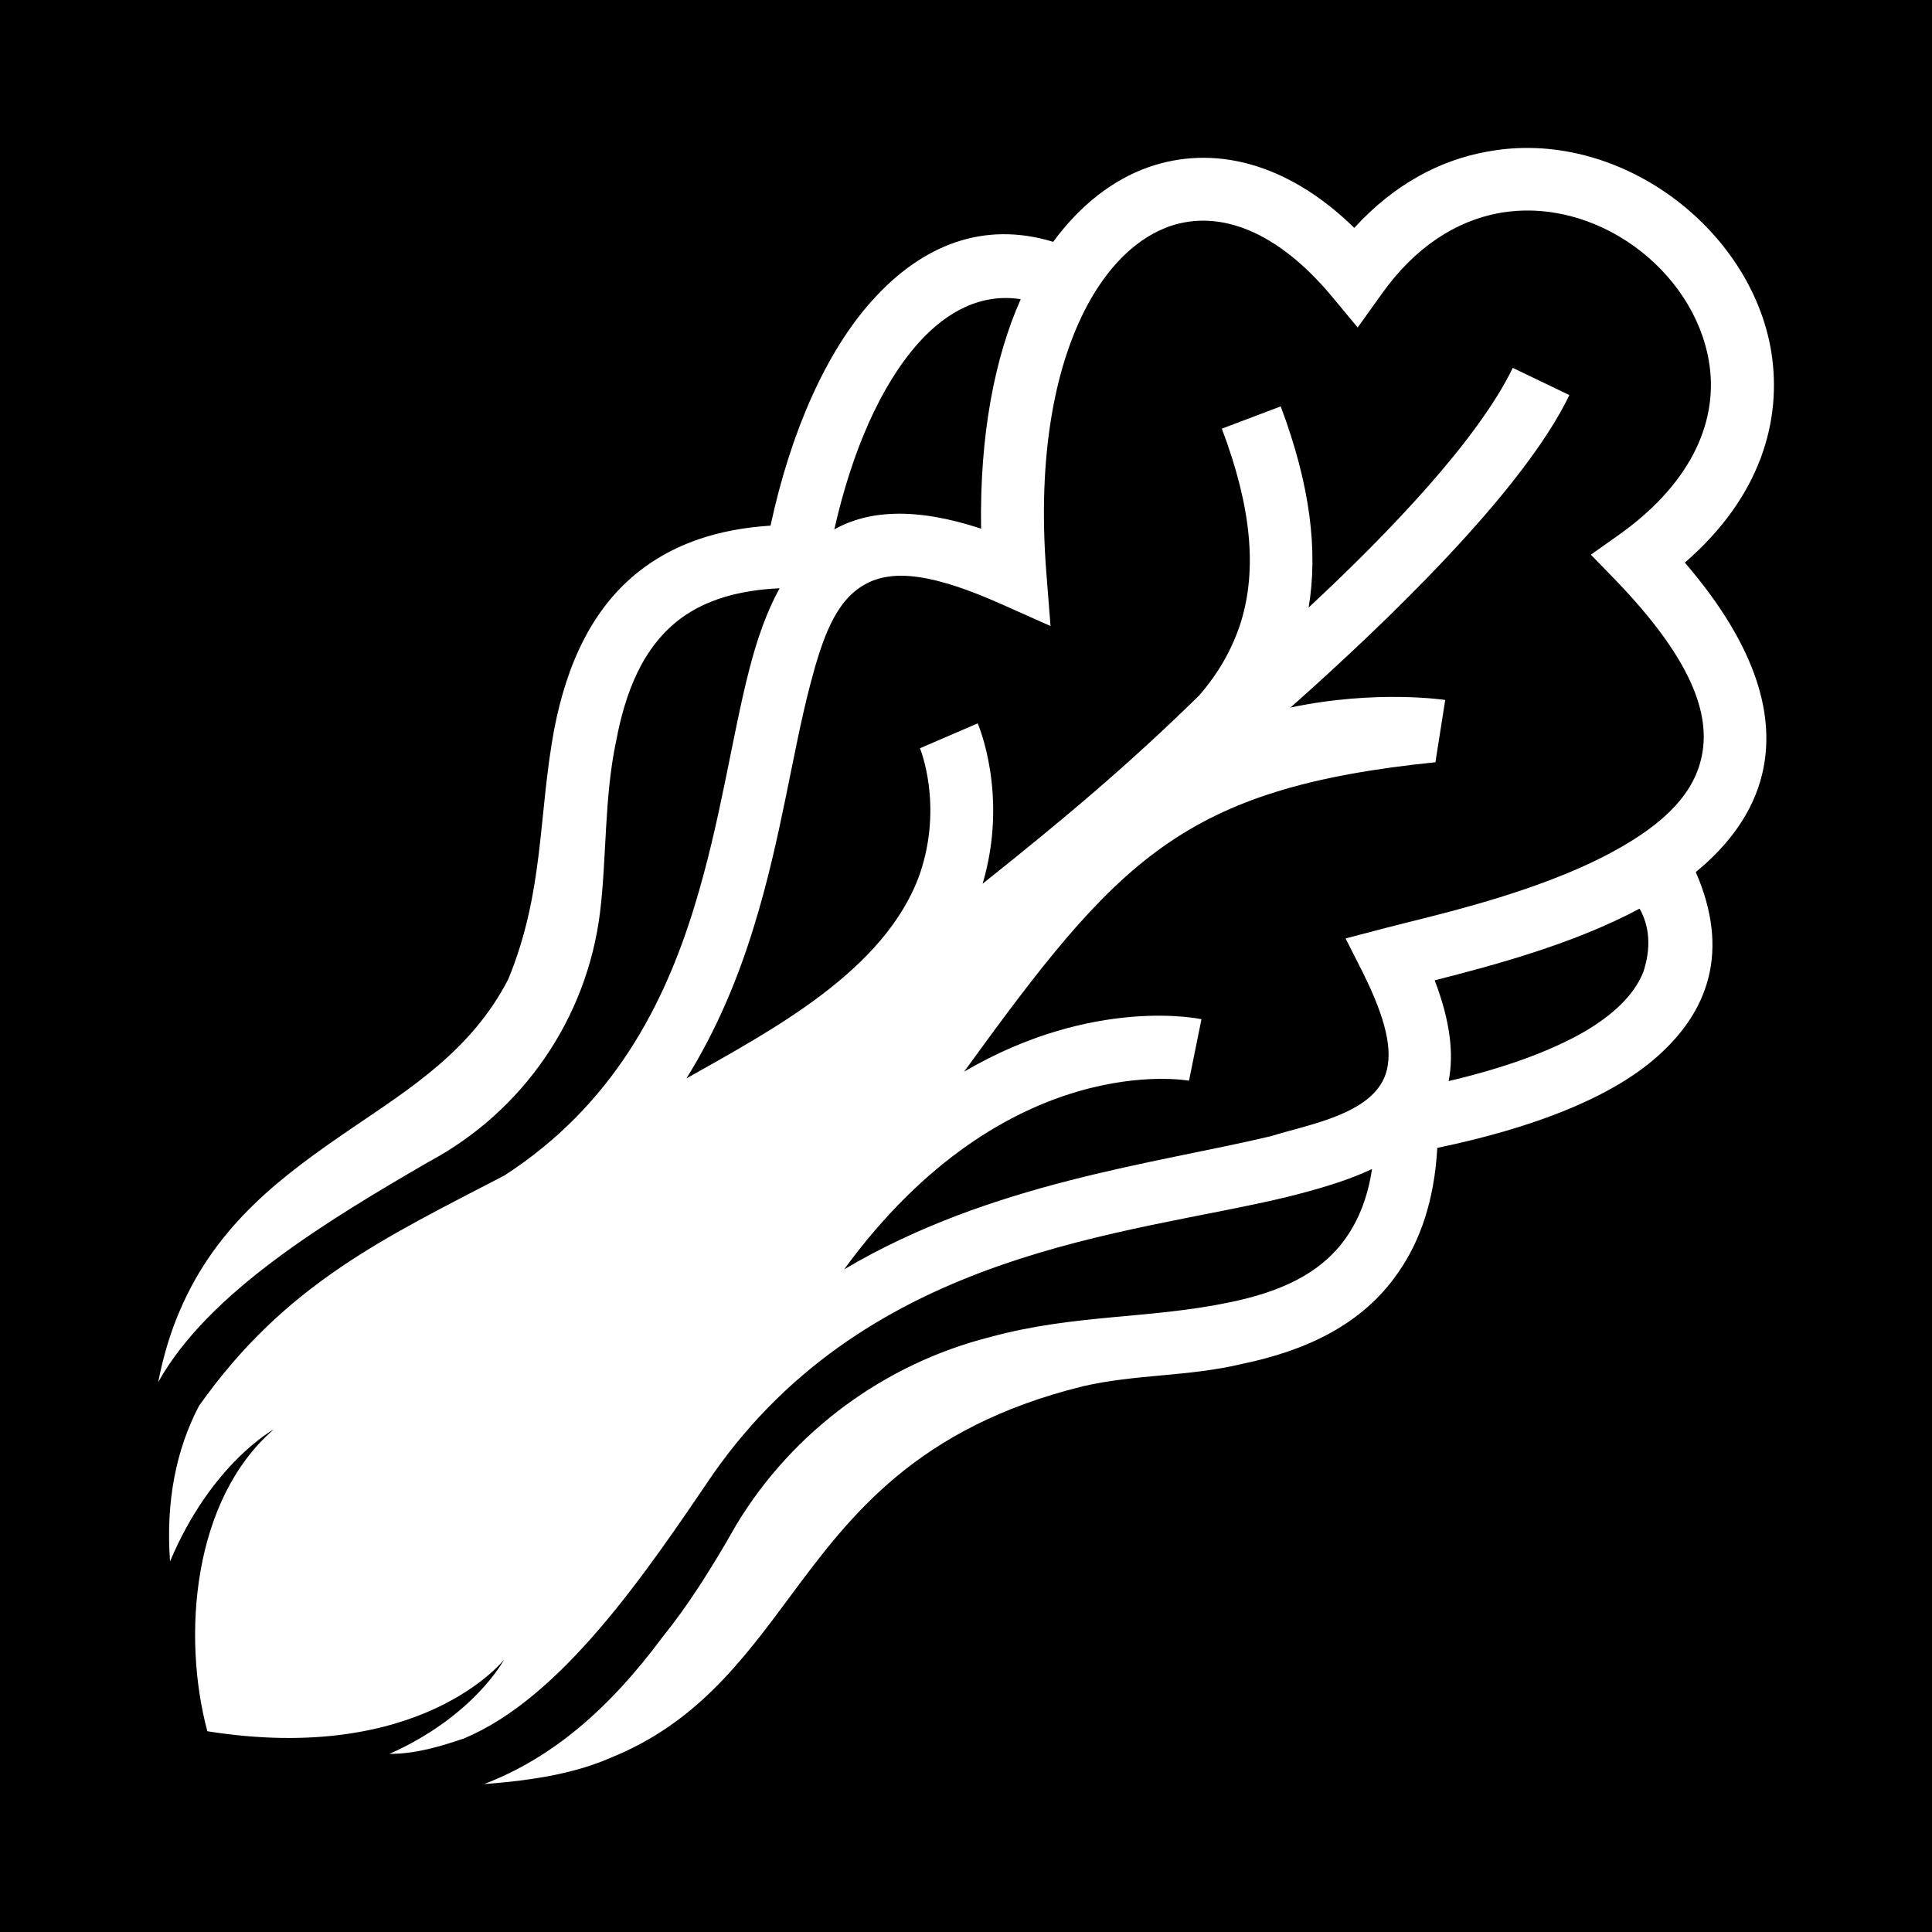
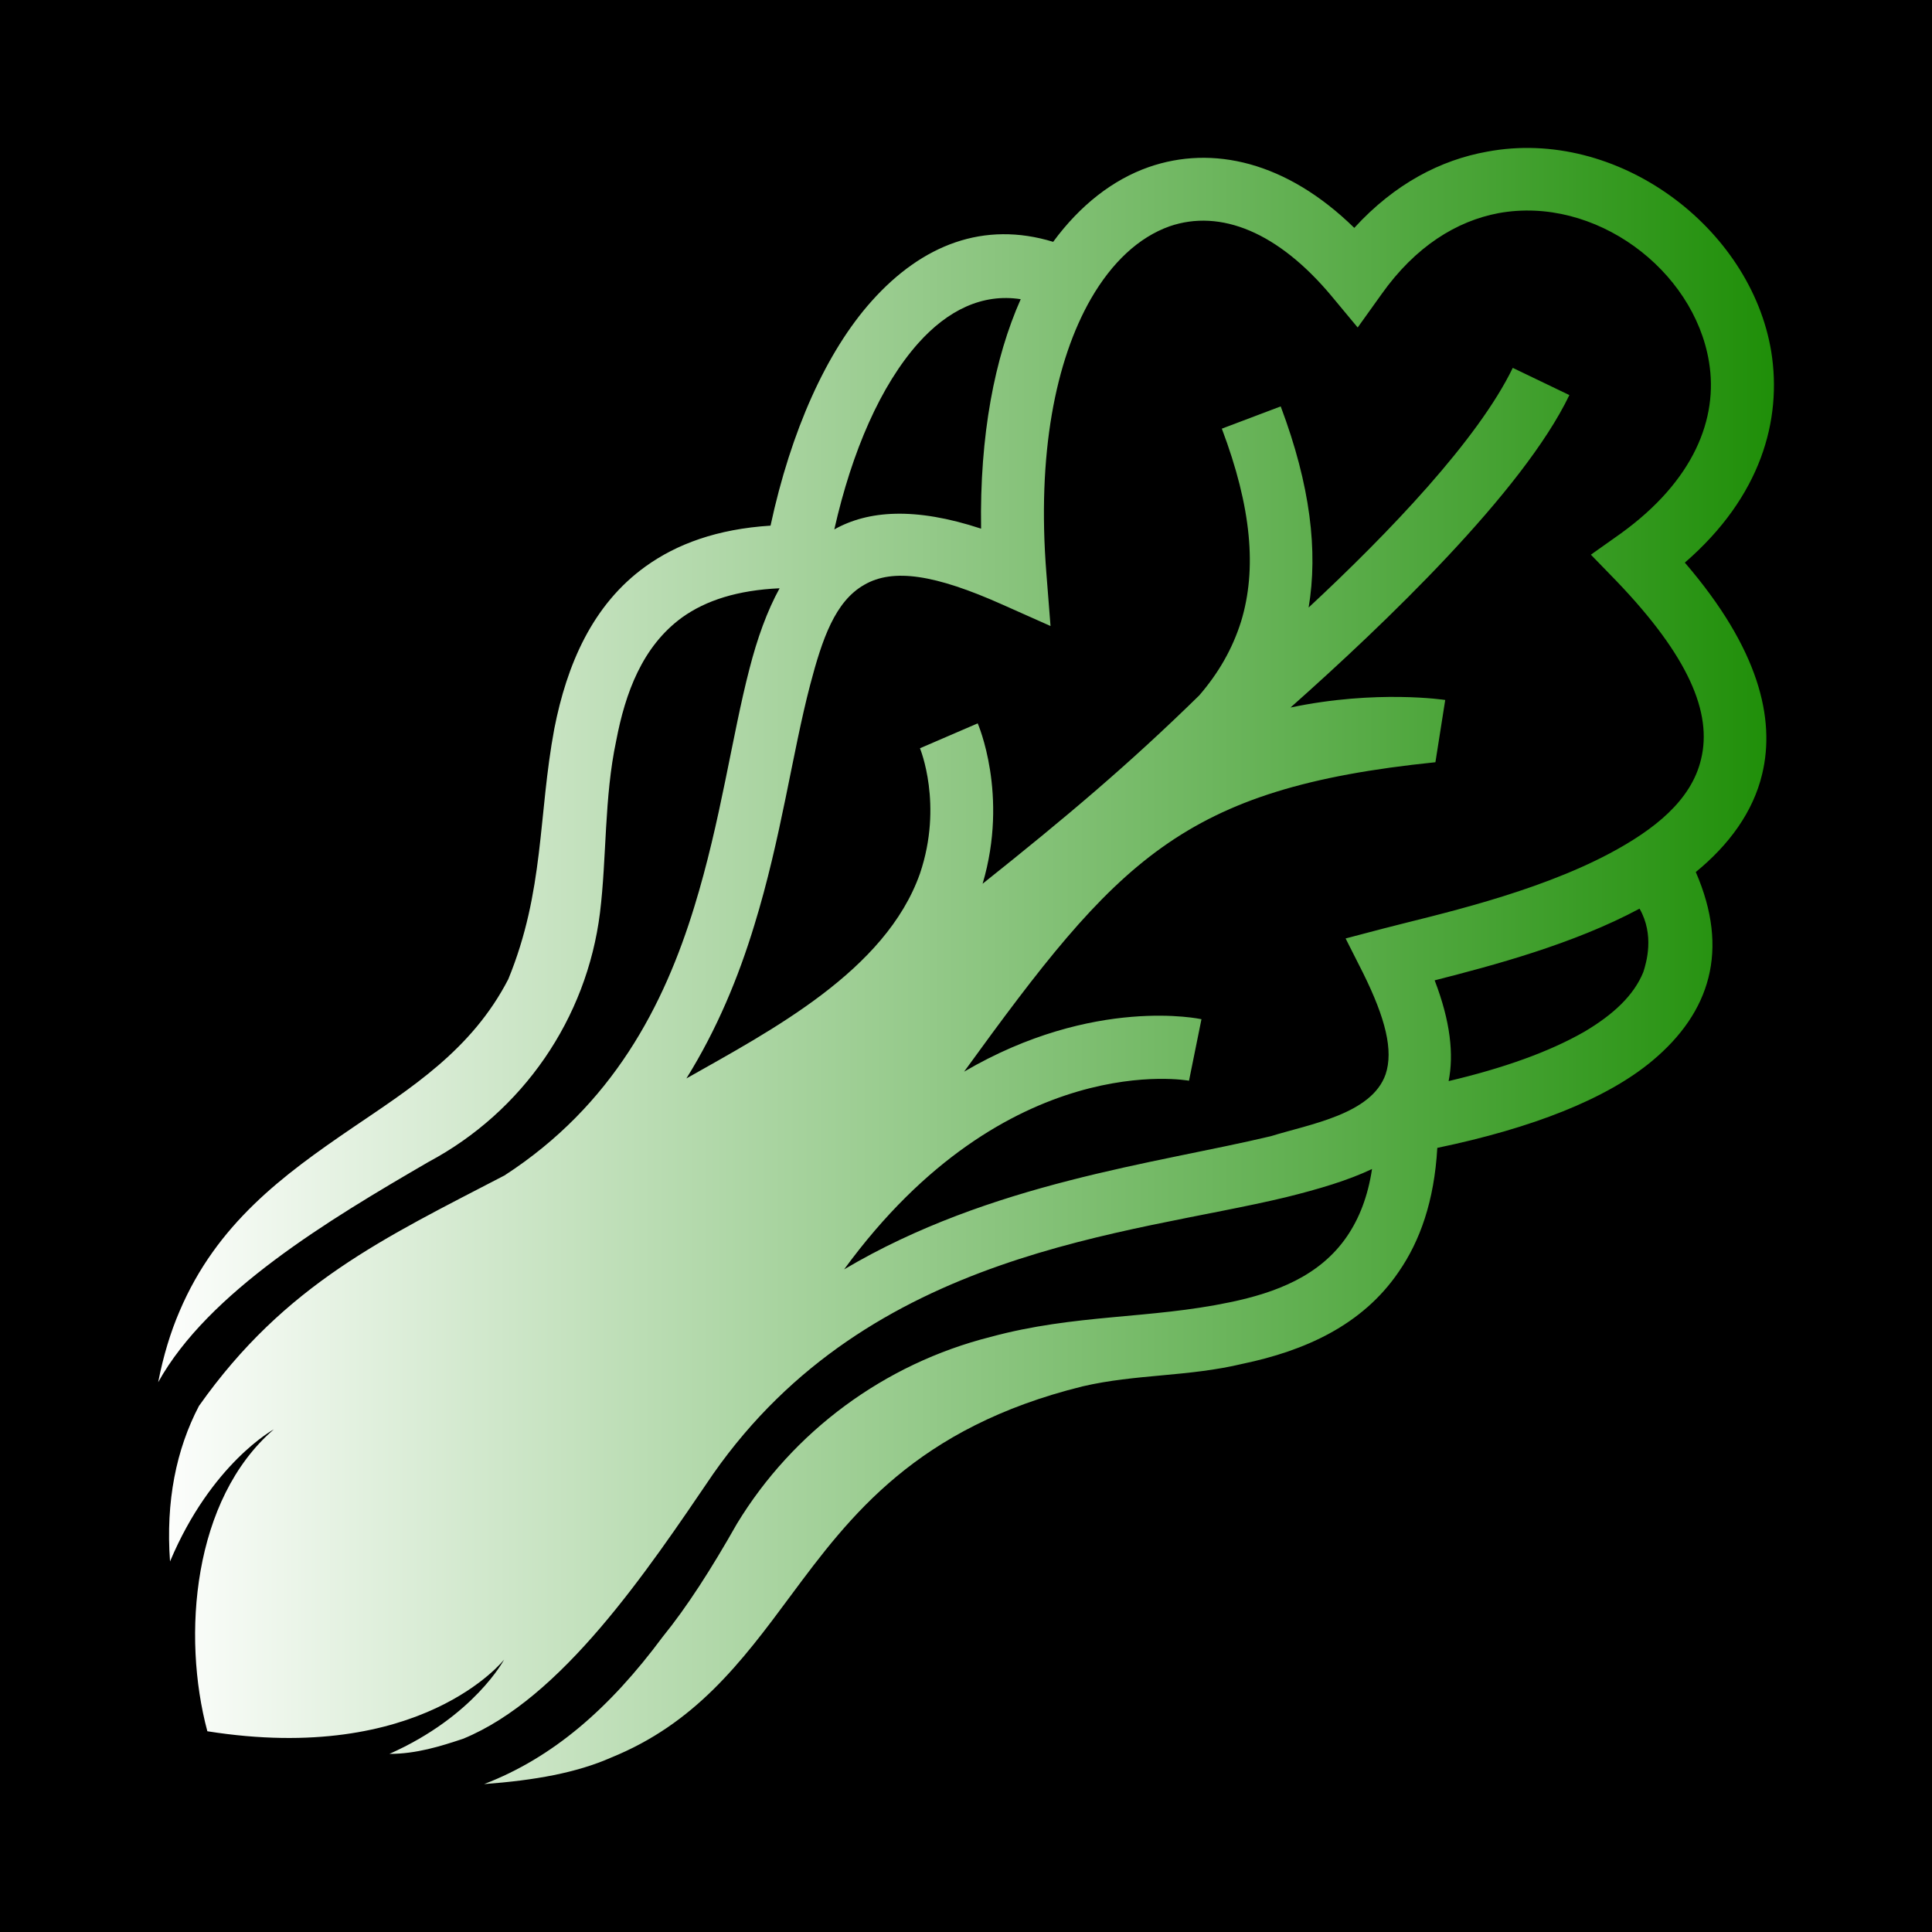
- <svg xmlns="http://www.w3.org/2000/svg" viewBox="0 0 512 512" style="height: 512px; width: 512px;">
-   <path d="M0 0h512v512H0z" fill="#000" fill-opacity="1" />
-   <g class="" transform="translate(0,0)" style="">
-     <path d="M279.1 64.09c7.2-9.8 15.9-16.5 25.3-19.8 16.9-5.9 36.5-1.5 54.5 16.1 10.7-11.7 22.9-18 35.2-20.2 34.6-6.5 69.9 20.1 75.3 53 2.9 18.11-2.7 38.41-22.9 55.91 19.7 22.9 24 41.4 20.5 56-2.4 10.1-8.8 18.8-17.6 26 9 20.7 3.8 37.2-11.5 50-12.2 10.2-32 17.9-57 23.1-.8 14.1-4.6 24.7-10.2 32.8-9.7 14.3-25.1 21-41.3 24.4-14.6 3.5-28.3 2.7-42.5 6-44.1 10.9-61.7 34.4-77.3 55.4-13.3 18-25.5 34-47.7 43-9.1 4-20.1 6-33.6 7 18.2-7 33.2-20 47.3-39 6.5-8 12.9-18 19.7-30 14.9-24.5 39.1-42.4 67.2-49.5 22.5-6.1 42.1-4.7 63.5-9.2 12-2.5 23.8-6.9 31-17.5 3.2-4.7 5.5-10.5 6.6-17.8-6.3 3-14 5.3-22.9 7.5-41.6 10-110.1 13.9-151.7 73.3-17.6 25.9-40.1 59.5-66.3 70.2-6 2-12.4 4-19.5 4 22.5-10 30.4-25 30.4-25s-21.9 28-78.65 19c-6.78-25.3-3.87-61.5 17.61-80 0 0-16.56 9-27.5 35-1.16-16 1.65-29.7 7.66-41.2C75.6 340.2 102 328 133.7 311.5c28.7-18.6 42.3-45.1 50.3-71.2 7-22.7 10-45.3 14.6-63 2.1-8.2 4.7-15.4 8-21.4-11.1.5-19.5 3.2-25.8 7.7-10.6 7.7-15.1 20.1-17.5 32.7-3.2 15-2.5 31-4.3 45.6-3.5 28.1-20.5 52.7-45.4 66-26.52 15.4-58.39 34.5-71.68 58.4 1.36-7 3.29-13.3 5.66-18.8 9.85-23.2 27.46-36.1 45.64-48.5 15.58-10.6 31.78-20.7 41.48-39.5 9.6-23.4 7.9-43.4 12.2-66.4 3.3-16.8 10-32.8 24.2-43 8.2-5.9 18.9-9.9 33.1-10.8 5.4-25.1 14.8-46.11 26.8-59.51 13.4-15 29.8-21.3 48.1-15.7zM223.7 336.4c38.8-23 82.5-28 113.1-35.3 10.3-3.2 26.7-5.8 30.4-16.4 2.1-6.3 0-14.8-6-26.9l-4.6-9.1 9.9-2.6c13.8-3.6 39.9-9.2 60.2-20 11.6-6.2 21.5-13.9 24.1-24.9 3-12.3-3.3-27.3-22.5-47.3l-6.7-6.9 7.9-5.6c19.4-14 25.9-30.5 23.4-45.51-4-24.4-30.2-44.1-55.8-39.4-11.1 2.1-22 8.8-31 21.5l-6.3 8.8-6.9-8.3c-14.1-16.9-29.4-23.2-43-18.5-8.1 2.9-15.2 9.5-20.8 19.2-9.4 16.4-14.3 41.11-11.8 72.71l1.1 14-12.8-5.7c-17.7-7.9-28.9-9.7-36.6-5.2-7.7 4.4-11.1 14.3-14.3 26.5-4.7 17.9-7.7 40.7-14.8 63.7-4.2 13.8-9.9 27.6-18 40.6 22.4-12.7 52.8-28.5 61.9-54.3 6.2-18.3 0-33.2 0-33.2l15.3-6.6s8.3 18.9 1.3 42.5c22.2-17.7 38.6-31.5 57.4-49.9 5.1-5.9 8.8-12.3 11.1-19.6 4.2-13.8 2.8-30.2-5.1-51.1l15.6-5.9c7.9 21 9.9 38.4 7.4 53.3 21.3-19.8 44.9-44.5 54.1-63.51l15 7.21c-12.3 25.6-49 60.7-73.9 82.8 22.8-4.8 41-2 41-2l-2.6 16.5c-67.3 6.9-84.2 25.9-124.9 82 34.5-20.2 62.9-13.9 62.9-13.9l-3.3 16.3s-48.3-9-91.4 50zm210.8-95.6c-17.5 9.4-39 15.1-54.3 19 4.2 10.9 5.1 19.7 3.7 26.7 14.4-3.4 26.6-7.7 36-13.1 7.6-4.5 13.1-9.6 15.6-15.8.8-2.5 3-9.8-1-16.8zm-164-161.51c-10.2-1.6-19.4 3-27.1 11.6-10 11.21-17.6 28.61-22.3 49.41 8.9-5 21.3-6 38.9-.2-.4-24.8 3.6-45.31 10.5-60.81z" fill="#fff" fill-opacity="1" />
+ <svg xmlns="http://www.w3.org/2000/svg" width="100%" height="100%" viewBox="0 0 512 512" version="1.1" xml:space="preserve" style="fill-rule:evenodd;clip-rule:evenodd;stroke-linejoin:round;stroke-miterlimit:2;">
+   <rect x="0" y="0" width="512" height="512" style="fill-rule:nonzero;" />
+   <g>
+     <path d="M279.1,64.09C286.3,54.29 295,47.59 304.4,44.29C321.3,38.39 340.9,42.79 358.9,60.39C369.6,48.69 381.8,42.39 394.1,40.19C428.7,33.69 464,60.29 469.4,93.19C472.3,111.3 466.7,131.6 446.5,149.1C466.2,172 470.5,190.5 467,205.1C464.6,215.2 458.2,223.9 449.4,231.1C458.4,251.8 453.2,268.3 437.9,281.1C425.7,291.3 405.9,299 380.9,304.2C380.1,318.3 376.3,328.9 370.7,337C361,351.3 345.6,358 329.4,361.4C314.8,364.9 301.1,364.1 286.9,367.4C242.8,378.3 225.2,401.8 209.6,422.8C196.3,440.8 184.1,456.8 161.9,465.8C152.8,469.8 141.8,471.8 128.3,472.8C146.5,465.8 161.5,452.8 175.6,433.8C182.1,425.8 188.5,415.8 195.3,403.8C210.2,379.3 234.4,361.4 262.5,354.3C285,348.2 304.6,349.6 326,345.1C338,342.6 349.8,338.2 357,327.6C360.2,322.9 362.5,317.1 363.6,309.8C357.3,312.8 349.6,315.1 340.7,317.3C299.1,327.3 230.6,331.2 189,390.6C171.4,416.5 148.9,450.1 122.7,460.8C116.7,462.8 110.3,464.8 103.2,464.8C125.7,454.8 133.6,439.8 133.6,439.8C133.6,439.8 111.7,467.8 54.95,458.8C48.17,433.5 51.08,397.3 72.56,378.8C72.56,378.8 56,387.8 45.06,413.8C43.9,397.8 46.71,384.1 52.72,372.6C75.6,340.2 102,328 133.7,311.5C162.4,292.9 176,266.4 184,240.3C191,217.6 194,195 198.6,177.3C200.7,169.1 203.3,161.9 206.6,155.9C195.5,156.4 187.1,159.1 180.8,163.6C170.2,171.3 165.7,183.7 163.3,196.3C160.1,211.3 160.8,227.3 159,241.9C155.5,270 138.5,294.6 113.6,307.9C87.08,323.3 55.21,342.4 41.92,366.3C43.28,359.3 45.21,353 47.58,347.5C57.43,324.3 75.04,311.4 93.22,299C108.8,288.4 125,278.3 134.7,259.5C144.3,236.1 142.6,216.1 146.9,193.1C150.2,176.3 156.9,160.3 171.1,150.1C179.3,144.2 190,140.2 204.2,139.3C209.6,114.2 219,93.19 231,79.79C244.4,64.79 260.8,58.49 279.1,64.09ZM223.7,336.4C262.5,313.4 306.2,308.4 336.8,301.1C347.1,297.9 363.5,295.3 367.2,284.7C369.3,278.4 367.2,269.9 361.2,257.8L356.6,248.7L366.5,246.1C380.3,242.5 406.4,236.9 426.7,226.1C438.3,219.9 448.2,212.2 450.8,201.2C453.8,188.9 447.5,173.9 428.3,153.9L421.6,147L429.5,141.4C448.9,127.4 455.4,110.9 452.9,95.89C448.9,71.49 422.7,51.79 397.1,56.49C386,58.59 375.1,65.29 366.1,77.99L359.8,86.79L352.9,78.49C338.8,61.59 323.5,55.29 309.9,59.99C301.8,62.89 294.7,69.49 289.1,79.19C279.7,95.59 274.8,120.3 277.3,151.9L278.4,165.9L265.6,160.2C247.9,152.3 236.7,150.5 229,155C221.3,159.4 217.9,169.3 214.7,181.5C210,199.4 207,222.2 199.9,245.2C195.7,259 190,272.8 181.9,285.8C204.3,273.1 234.7,257.3 243.8,231.5C250,213.2 243.8,198.3 243.8,198.3L259.1,191.7C259.1,191.7 267.4,210.6 260.4,234.2C282.6,216.5 299,202.7 317.8,184.3C322.9,178.4 326.6,172 328.9,164.7C333.1,150.9 331.7,134.5 323.8,113.6L339.4,107.7C347.3,128.7 349.3,146.1 346.8,161C368.1,141.2 391.7,116.5 400.9,97.49L415.9,104.7C403.6,130.3 366.9,165.4 342,187.5C364.8,182.7 383,185.5 383,185.5L380.4,202C313.1,208.9 296.2,227.9 255.5,284C290,263.8 318.4,270.1 318.4,270.1L315.1,286.4C315.1,286.4 266.8,277.4 223.7,336.4ZM434.5,240.8C417,250.2 395.5,255.9 380.2,259.8C384.4,270.7 385.3,279.5 383.9,286.5C398.3,283.1 410.5,278.8 419.9,273.4C427.5,268.9 433,263.8 435.5,257.6C436.3,255.1 438.5,247.8 434.5,240.8ZM270.5,79.29C260.3,77.69 251.1,82.29 243.4,90.89C233.4,102.1 225.8,119.5 221.1,140.3C230,135.3 242.4,134.3 260,140.1C259.6,115.3 263.6,94.79 270.5,79.29Z" style="fill:url(#_Linear1);fill-rule:nonzero;" />
  </g>
+   <defs>
+     <linearGradient id="_Linear1" x1="0" y1="0" x2="1" y2="0" gradientUnits="userSpaceOnUse" gradientTransform="matrix(428.194,0,0,433.594,41.92,256.003)">
+       <stop offset="0" style="stop-color:white;stop-opacity:1" />
+       <stop offset="1" style="stop-color:rgb(30,142,7);stop-opacity:1" />
+     </linearGradient>
+   </defs>
</svg>
